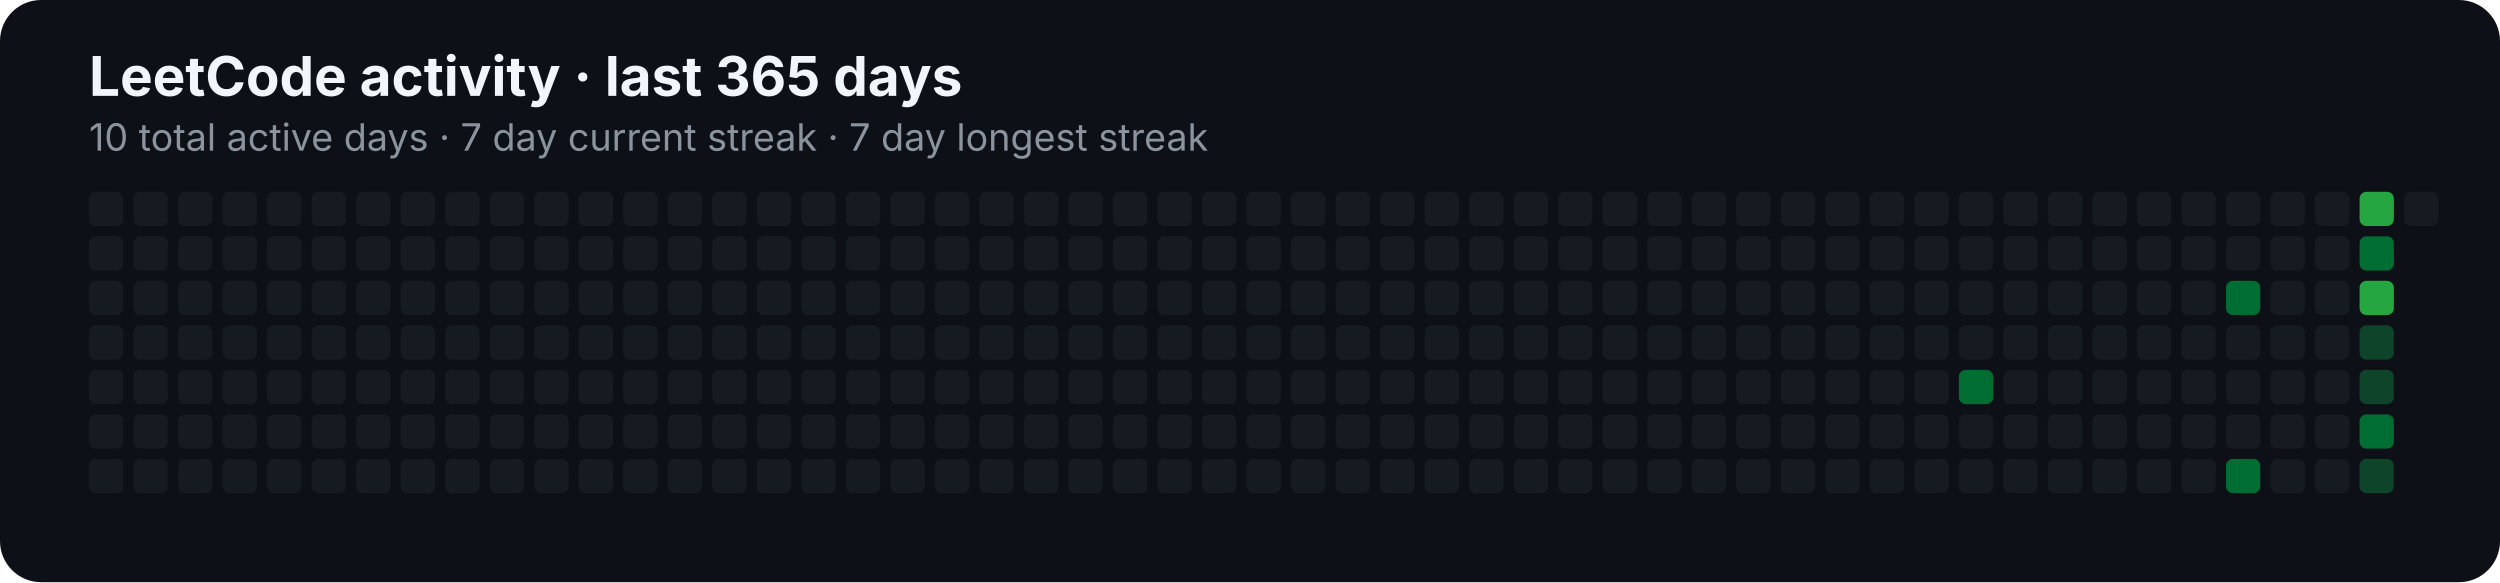
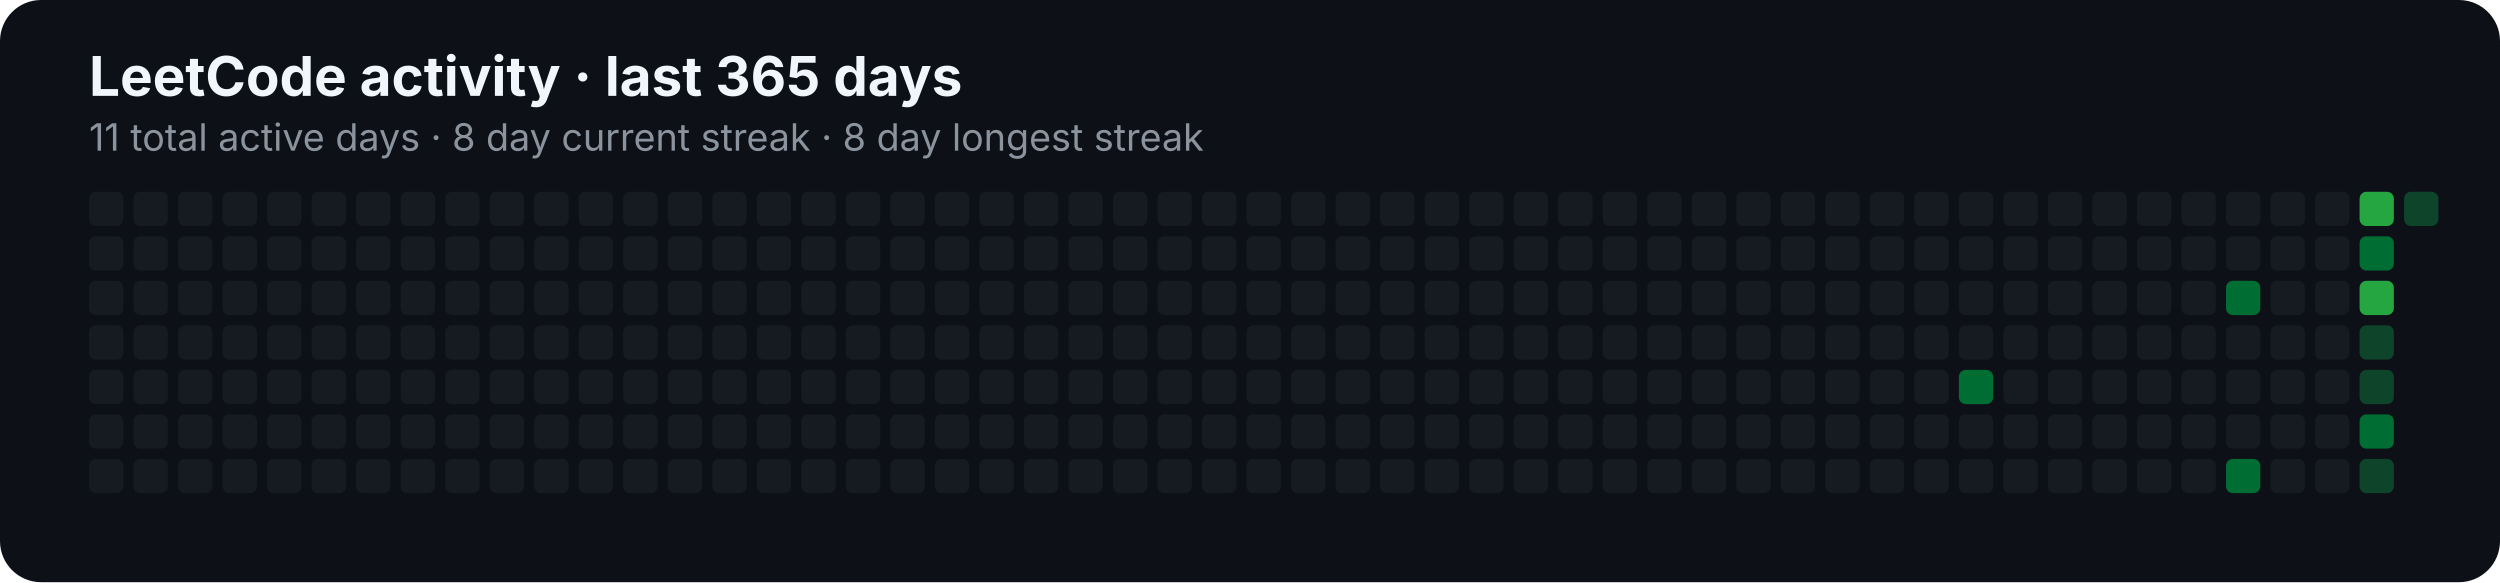
<svg xmlns="http://www.w3.org/2000/svg" width="730" height="170" role="img" aria-label="LeetCode activity over the last 365 days">
  <rect width="100%" height="100%" rx="12" fill="#0d1117" />
  <style>text{font-family:-apple-system,BlinkMacSystemFont,Segoe UI,sans-serif;fill:#8b949e}.h{font-size:16px;font-weight:650;fill:#f0f6fc}.s{font-size:11px}</style>
  <text x="26" y="28" class="h">LeetCode activity · last 365 days</text>
-   <text x="26" y="44" class="s">10 total active days · 7 day current streak · 7 day longest streak</text>
+   <text x="26" y="44" class="s">11 total active days · 8 day current streak · 8 day longest streak</text>
  <rect x="26" y="56" width="10" height="10" rx="2" fill="#161b22" />
  <rect x="26" y="69" width="10" height="10" rx="2" fill="#161b22" />
  <rect x="26" y="82" width="10" height="10" rx="2" fill="#161b22" />
  <rect x="26" y="95" width="10" height="10" rx="2" fill="#161b22" />
  <rect x="26" y="108" width="10" height="10" rx="2" fill="#161b22" />
  <rect x="26" y="121" width="10" height="10" rx="2" fill="#161b22" />
  <rect x="26" y="134" width="10" height="10" rx="2" fill="#161b22" />
  <rect x="39" y="56" width="10" height="10" rx="2" fill="#161b22" />
  <rect x="39" y="69" width="10" height="10" rx="2" fill="#161b22" />
  <rect x="39" y="82" width="10" height="10" rx="2" fill="#161b22" />
  <rect x="39" y="95" width="10" height="10" rx="2" fill="#161b22" />
  <rect x="39" y="108" width="10" height="10" rx="2" fill="#161b22" />
  <rect x="39" y="121" width="10" height="10" rx="2" fill="#161b22" />
  <rect x="39" y="134" width="10" height="10" rx="2" fill="#161b22" />
  <rect x="52" y="56" width="10" height="10" rx="2" fill="#161b22" />
  <rect x="52" y="69" width="10" height="10" rx="2" fill="#161b22" />
  <rect x="52" y="82" width="10" height="10" rx="2" fill="#161b22" />
  <rect x="52" y="95" width="10" height="10" rx="2" fill="#161b22" />
  <rect x="52" y="108" width="10" height="10" rx="2" fill="#161b22" />
  <rect x="52" y="121" width="10" height="10" rx="2" fill="#161b22" />
  <rect x="52" y="134" width="10" height="10" rx="2" fill="#161b22" />
  <rect x="65" y="56" width="10" height="10" rx="2" fill="#161b22" />
  <rect x="65" y="69" width="10" height="10" rx="2" fill="#161b22" />
  <rect x="65" y="82" width="10" height="10" rx="2" fill="#161b22" />
  <rect x="65" y="95" width="10" height="10" rx="2" fill="#161b22" />
  <rect x="65" y="108" width="10" height="10" rx="2" fill="#161b22" />
  <rect x="65" y="121" width="10" height="10" rx="2" fill="#161b22" />
  <rect x="65" y="134" width="10" height="10" rx="2" fill="#161b22" />
  <rect x="78" y="56" width="10" height="10" rx="2" fill="#161b22" />
  <rect x="78" y="69" width="10" height="10" rx="2" fill="#161b22" />
  <rect x="78" y="82" width="10" height="10" rx="2" fill="#161b22" />
  <rect x="78" y="95" width="10" height="10" rx="2" fill="#161b22" />
  <rect x="78" y="108" width="10" height="10" rx="2" fill="#161b22" />
  <rect x="78" y="121" width="10" height="10" rx="2" fill="#161b22" />
  <rect x="78" y="134" width="10" height="10" rx="2" fill="#161b22" />
  <rect x="91" y="56" width="10" height="10" rx="2" fill="#161b22" />
  <rect x="91" y="69" width="10" height="10" rx="2" fill="#161b22" />
  <rect x="91" y="82" width="10" height="10" rx="2" fill="#161b22" />
  <rect x="91" y="95" width="10" height="10" rx="2" fill="#161b22" />
  <rect x="91" y="108" width="10" height="10" rx="2" fill="#161b22" />
  <rect x="91" y="121" width="10" height="10" rx="2" fill="#161b22" />
  <rect x="91" y="134" width="10" height="10" rx="2" fill="#161b22" />
  <rect x="104" y="56" width="10" height="10" rx="2" fill="#161b22" />
  <rect x="104" y="69" width="10" height="10" rx="2" fill="#161b22" />
  <rect x="104" y="82" width="10" height="10" rx="2" fill="#161b22" />
  <rect x="104" y="95" width="10" height="10" rx="2" fill="#161b22" />
  <rect x="104" y="108" width="10" height="10" rx="2" fill="#161b22" />
  <rect x="104" y="121" width="10" height="10" rx="2" fill="#161b22" />
  <rect x="104" y="134" width="10" height="10" rx="2" fill="#161b22" />
  <rect x="117" y="56" width="10" height="10" rx="2" fill="#161b22" />
  <rect x="117" y="69" width="10" height="10" rx="2" fill="#161b22" />
  <rect x="117" y="82" width="10" height="10" rx="2" fill="#161b22" />
  <rect x="117" y="95" width="10" height="10" rx="2" fill="#161b22" />
  <rect x="117" y="108" width="10" height="10" rx="2" fill="#161b22" />
  <rect x="117" y="121" width="10" height="10" rx="2" fill="#161b22" />
  <rect x="117" y="134" width="10" height="10" rx="2" fill="#161b22" />
  <rect x="130" y="56" width="10" height="10" rx="2" fill="#161b22" />
  <rect x="130" y="69" width="10" height="10" rx="2" fill="#161b22" />
  <rect x="130" y="82" width="10" height="10" rx="2" fill="#161b22" />
  <rect x="130" y="95" width="10" height="10" rx="2" fill="#161b22" />
  <rect x="130" y="108" width="10" height="10" rx="2" fill="#161b22" />
  <rect x="130" y="121" width="10" height="10" rx="2" fill="#161b22" />
  <rect x="130" y="134" width="10" height="10" rx="2" fill="#161b22" />
  <rect x="143" y="56" width="10" height="10" rx="2" fill="#161b22" />
  <rect x="143" y="69" width="10" height="10" rx="2" fill="#161b22" />
  <rect x="143" y="82" width="10" height="10" rx="2" fill="#161b22" />
  <rect x="143" y="95" width="10" height="10" rx="2" fill="#161b22" />
  <rect x="143" y="108" width="10" height="10" rx="2" fill="#161b22" />
  <rect x="143" y="121" width="10" height="10" rx="2" fill="#161b22" />
  <rect x="143" y="134" width="10" height="10" rx="2" fill="#161b22" />
  <rect x="156" y="56" width="10" height="10" rx="2" fill="#161b22" />
  <rect x="156" y="69" width="10" height="10" rx="2" fill="#161b22" />
  <rect x="156" y="82" width="10" height="10" rx="2" fill="#161b22" />
  <rect x="156" y="95" width="10" height="10" rx="2" fill="#161b22" />
  <rect x="156" y="108" width="10" height="10" rx="2" fill="#161b22" />
  <rect x="156" y="121" width="10" height="10" rx="2" fill="#161b22" />
  <rect x="156" y="134" width="10" height="10" rx="2" fill="#161b22" />
  <rect x="169" y="56" width="10" height="10" rx="2" fill="#161b22" />
  <rect x="169" y="69" width="10" height="10" rx="2" fill="#161b22" />
  <rect x="169" y="82" width="10" height="10" rx="2" fill="#161b22" />
  <rect x="169" y="95" width="10" height="10" rx="2" fill="#161b22" />
  <rect x="169" y="108" width="10" height="10" rx="2" fill="#161b22" />
  <rect x="169" y="121" width="10" height="10" rx="2" fill="#161b22" />
  <rect x="169" y="134" width="10" height="10" rx="2" fill="#161b22" />
  <rect x="182" y="56" width="10" height="10" rx="2" fill="#161b22" />
  <rect x="182" y="69" width="10" height="10" rx="2" fill="#161b22" />
  <rect x="182" y="82" width="10" height="10" rx="2" fill="#161b22" />
  <rect x="182" y="95" width="10" height="10" rx="2" fill="#161b22" />
  <rect x="182" y="108" width="10" height="10" rx="2" fill="#161b22" />
  <rect x="182" y="121" width="10" height="10" rx="2" fill="#161b22" />
  <rect x="182" y="134" width="10" height="10" rx="2" fill="#161b22" />
  <rect x="195" y="56" width="10" height="10" rx="2" fill="#161b22" />
  <rect x="195" y="69" width="10" height="10" rx="2" fill="#161b22" />
  <rect x="195" y="82" width="10" height="10" rx="2" fill="#161b22" />
  <rect x="195" y="95" width="10" height="10" rx="2" fill="#161b22" />
  <rect x="195" y="108" width="10" height="10" rx="2" fill="#161b22" />
  <rect x="195" y="121" width="10" height="10" rx="2" fill="#161b22" />
  <rect x="195" y="134" width="10" height="10" rx="2" fill="#161b22" />
  <rect x="208" y="56" width="10" height="10" rx="2" fill="#161b22" />
  <rect x="208" y="69" width="10" height="10" rx="2" fill="#161b22" />
  <rect x="208" y="82" width="10" height="10" rx="2" fill="#161b22" />
  <rect x="208" y="95" width="10" height="10" rx="2" fill="#161b22" />
  <rect x="208" y="108" width="10" height="10" rx="2" fill="#161b22" />
  <rect x="208" y="121" width="10" height="10" rx="2" fill="#161b22" />
  <rect x="208" y="134" width="10" height="10" rx="2" fill="#161b22" />
  <rect x="221" y="56" width="10" height="10" rx="2" fill="#161b22" />
  <rect x="221" y="69" width="10" height="10" rx="2" fill="#161b22" />
  <rect x="221" y="82" width="10" height="10" rx="2" fill="#161b22" />
  <rect x="221" y="95" width="10" height="10" rx="2" fill="#161b22" />
  <rect x="221" y="108" width="10" height="10" rx="2" fill="#161b22" />
  <rect x="221" y="121" width="10" height="10" rx="2" fill="#161b22" />
  <rect x="221" y="134" width="10" height="10" rx="2" fill="#161b22" />
  <rect x="234" y="56" width="10" height="10" rx="2" fill="#161b22" />
  <rect x="234" y="69" width="10" height="10" rx="2" fill="#161b22" />
  <rect x="234" y="82" width="10" height="10" rx="2" fill="#161b22" />
  <rect x="234" y="95" width="10" height="10" rx="2" fill="#161b22" />
  <rect x="234" y="108" width="10" height="10" rx="2" fill="#161b22" />
  <rect x="234" y="121" width="10" height="10" rx="2" fill="#161b22" />
  <rect x="234" y="134" width="10" height="10" rx="2" fill="#161b22" />
  <rect x="247" y="56" width="10" height="10" rx="2" fill="#161b22" />
  <rect x="247" y="69" width="10" height="10" rx="2" fill="#161b22" />
  <rect x="247" y="82" width="10" height="10" rx="2" fill="#161b22" />
  <rect x="247" y="95" width="10" height="10" rx="2" fill="#161b22" />
  <rect x="247" y="108" width="10" height="10" rx="2" fill="#161b22" />
  <rect x="247" y="121" width="10" height="10" rx="2" fill="#161b22" />
  <rect x="247" y="134" width="10" height="10" rx="2" fill="#161b22" />
  <rect x="260" y="56" width="10" height="10" rx="2" fill="#161b22" />
  <rect x="260" y="69" width="10" height="10" rx="2" fill="#161b22" />
  <rect x="260" y="82" width="10" height="10" rx="2" fill="#161b22" />
  <rect x="260" y="95" width="10" height="10" rx="2" fill="#161b22" />
  <rect x="260" y="108" width="10" height="10" rx="2" fill="#161b22" />
  <rect x="260" y="121" width="10" height="10" rx="2" fill="#161b22" />
  <rect x="260" y="134" width="10" height="10" rx="2" fill="#161b22" />
  <rect x="273" y="56" width="10" height="10" rx="2" fill="#161b22" />
  <rect x="273" y="69" width="10" height="10" rx="2" fill="#161b22" />
  <rect x="273" y="82" width="10" height="10" rx="2" fill="#161b22" />
  <rect x="273" y="95" width="10" height="10" rx="2" fill="#161b22" />
  <rect x="273" y="108" width="10" height="10" rx="2" fill="#161b22" />
  <rect x="273" y="121" width="10" height="10" rx="2" fill="#161b22" />
  <rect x="273" y="134" width="10" height="10" rx="2" fill="#161b22" />
  <rect x="286" y="56" width="10" height="10" rx="2" fill="#161b22" />
  <rect x="286" y="69" width="10" height="10" rx="2" fill="#161b22" />
  <rect x="286" y="82" width="10" height="10" rx="2" fill="#161b22" />
  <rect x="286" y="95" width="10" height="10" rx="2" fill="#161b22" />
  <rect x="286" y="108" width="10" height="10" rx="2" fill="#161b22" />
  <rect x="286" y="121" width="10" height="10" rx="2" fill="#161b22" />
  <rect x="286" y="134" width="10" height="10" rx="2" fill="#161b22" />
  <rect x="299" y="56" width="10" height="10" rx="2" fill="#161b22" />
  <rect x="299" y="69" width="10" height="10" rx="2" fill="#161b22" />
  <rect x="299" y="82" width="10" height="10" rx="2" fill="#161b22" />
  <rect x="299" y="95" width="10" height="10" rx="2" fill="#161b22" />
  <rect x="299" y="108" width="10" height="10" rx="2" fill="#161b22" />
  <rect x="299" y="121" width="10" height="10" rx="2" fill="#161b22" />
  <rect x="299" y="134" width="10" height="10" rx="2" fill="#161b22" />
  <rect x="312" y="56" width="10" height="10" rx="2" fill="#161b22" />
  <rect x="312" y="69" width="10" height="10" rx="2" fill="#161b22" />
  <rect x="312" y="82" width="10" height="10" rx="2" fill="#161b22" />
  <rect x="312" y="95" width="10" height="10" rx="2" fill="#161b22" />
  <rect x="312" y="108" width="10" height="10" rx="2" fill="#161b22" />
  <rect x="312" y="121" width="10" height="10" rx="2" fill="#161b22" />
  <rect x="312" y="134" width="10" height="10" rx="2" fill="#161b22" />
  <rect x="325" y="56" width="10" height="10" rx="2" fill="#161b22" />
  <rect x="325" y="69" width="10" height="10" rx="2" fill="#161b22" />
  <rect x="325" y="82" width="10" height="10" rx="2" fill="#161b22" />
  <rect x="325" y="95" width="10" height="10" rx="2" fill="#161b22" />
  <rect x="325" y="108" width="10" height="10" rx="2" fill="#161b22" />
  <rect x="325" y="121" width="10" height="10" rx="2" fill="#161b22" />
  <rect x="325" y="134" width="10" height="10" rx="2" fill="#161b22" />
  <rect x="338" y="56" width="10" height="10" rx="2" fill="#161b22" />
  <rect x="338" y="69" width="10" height="10" rx="2" fill="#161b22" />
  <rect x="338" y="82" width="10" height="10" rx="2" fill="#161b22" />
  <rect x="338" y="95" width="10" height="10" rx="2" fill="#161b22" />
  <rect x="338" y="108" width="10" height="10" rx="2" fill="#161b22" />
  <rect x="338" y="121" width="10" height="10" rx="2" fill="#161b22" />
  <rect x="338" y="134" width="10" height="10" rx="2" fill="#161b22" />
  <rect x="351" y="56" width="10" height="10" rx="2" fill="#161b22" />
  <rect x="351" y="69" width="10" height="10" rx="2" fill="#161b22" />
  <rect x="351" y="82" width="10" height="10" rx="2" fill="#161b22" />
  <rect x="351" y="95" width="10" height="10" rx="2" fill="#161b22" />
  <rect x="351" y="108" width="10" height="10" rx="2" fill="#161b22" />
  <rect x="351" y="121" width="10" height="10" rx="2" fill="#161b22" />
  <rect x="351" y="134" width="10" height="10" rx="2" fill="#161b22" />
  <rect x="364" y="56" width="10" height="10" rx="2" fill="#161b22" />
  <rect x="364" y="69" width="10" height="10" rx="2" fill="#161b22" />
  <rect x="364" y="82" width="10" height="10" rx="2" fill="#161b22" />
  <rect x="364" y="95" width="10" height="10" rx="2" fill="#161b22" />
  <rect x="364" y="108" width="10" height="10" rx="2" fill="#161b22" />
  <rect x="364" y="121" width="10" height="10" rx="2" fill="#161b22" />
  <rect x="364" y="134" width="10" height="10" rx="2" fill="#161b22" />
  <rect x="377" y="56" width="10" height="10" rx="2" fill="#161b22" />
  <rect x="377" y="69" width="10" height="10" rx="2" fill="#161b22" />
  <rect x="377" y="82" width="10" height="10" rx="2" fill="#161b22" />
  <rect x="377" y="95" width="10" height="10" rx="2" fill="#161b22" />
  <rect x="377" y="108" width="10" height="10" rx="2" fill="#161b22" />
  <rect x="377" y="121" width="10" height="10" rx="2" fill="#161b22" />
  <rect x="377" y="134" width="10" height="10" rx="2" fill="#161b22" />
  <rect x="390" y="56" width="10" height="10" rx="2" fill="#161b22" />
  <rect x="390" y="69" width="10" height="10" rx="2" fill="#161b22" />
  <rect x="390" y="82" width="10" height="10" rx="2" fill="#161b22" />
  <rect x="390" y="95" width="10" height="10" rx="2" fill="#161b22" />
  <rect x="390" y="108" width="10" height="10" rx="2" fill="#161b22" />
  <rect x="390" y="121" width="10" height="10" rx="2" fill="#161b22" />
  <rect x="390" y="134" width="10" height="10" rx="2" fill="#161b22" />
  <rect x="403" y="56" width="10" height="10" rx="2" fill="#161b22" />
  <rect x="403" y="69" width="10" height="10" rx="2" fill="#161b22" />
  <rect x="403" y="82" width="10" height="10" rx="2" fill="#161b22" />
  <rect x="403" y="95" width="10" height="10" rx="2" fill="#161b22" />
  <rect x="403" y="108" width="10" height="10" rx="2" fill="#161b22" />
  <rect x="403" y="121" width="10" height="10" rx="2" fill="#161b22" />
  <rect x="403" y="134" width="10" height="10" rx="2" fill="#161b22" />
  <rect x="416" y="56" width="10" height="10" rx="2" fill="#161b22" />
  <rect x="416" y="69" width="10" height="10" rx="2" fill="#161b22" />
  <rect x="416" y="82" width="10" height="10" rx="2" fill="#161b22" />
  <rect x="416" y="95" width="10" height="10" rx="2" fill="#161b22" />
  <rect x="416" y="108" width="10" height="10" rx="2" fill="#161b22" />
  <rect x="416" y="121" width="10" height="10" rx="2" fill="#161b22" />
  <rect x="416" y="134" width="10" height="10" rx="2" fill="#161b22" />
  <rect x="429" y="56" width="10" height="10" rx="2" fill="#161b22" />
  <rect x="429" y="69" width="10" height="10" rx="2" fill="#161b22" />
  <rect x="429" y="82" width="10" height="10" rx="2" fill="#161b22" />
  <rect x="429" y="95" width="10" height="10" rx="2" fill="#161b22" />
  <rect x="429" y="108" width="10" height="10" rx="2" fill="#161b22" />
  <rect x="429" y="121" width="10" height="10" rx="2" fill="#161b22" />
  <rect x="429" y="134" width="10" height="10" rx="2" fill="#161b22" />
  <rect x="442" y="56" width="10" height="10" rx="2" fill="#161b22" />
  <rect x="442" y="69" width="10" height="10" rx="2" fill="#161b22" />
  <rect x="442" y="82" width="10" height="10" rx="2" fill="#161b22" />
  <rect x="442" y="95" width="10" height="10" rx="2" fill="#161b22" />
  <rect x="442" y="108" width="10" height="10" rx="2" fill="#161b22" />
  <rect x="442" y="121" width="10" height="10" rx="2" fill="#161b22" />
  <rect x="442" y="134" width="10" height="10" rx="2" fill="#161b22" />
  <rect x="455" y="56" width="10" height="10" rx="2" fill="#161b22" />
  <rect x="455" y="69" width="10" height="10" rx="2" fill="#161b22" />
  <rect x="455" y="82" width="10" height="10" rx="2" fill="#161b22" />
  <rect x="455" y="95" width="10" height="10" rx="2" fill="#161b22" />
  <rect x="455" y="108" width="10" height="10" rx="2" fill="#161b22" />
  <rect x="455" y="121" width="10" height="10" rx="2" fill="#161b22" />
  <rect x="455" y="134" width="10" height="10" rx="2" fill="#161b22" />
  <rect x="468" y="56" width="10" height="10" rx="2" fill="#161b22" />
  <rect x="468" y="69" width="10" height="10" rx="2" fill="#161b22" />
  <rect x="468" y="82" width="10" height="10" rx="2" fill="#161b22" />
  <rect x="468" y="95" width="10" height="10" rx="2" fill="#161b22" />
  <rect x="468" y="108" width="10" height="10" rx="2" fill="#161b22" />
  <rect x="468" y="121" width="10" height="10" rx="2" fill="#161b22" />
  <rect x="468" y="134" width="10" height="10" rx="2" fill="#161b22" />
  <rect x="481" y="56" width="10" height="10" rx="2" fill="#161b22" />
  <rect x="481" y="69" width="10" height="10" rx="2" fill="#161b22" />
  <rect x="481" y="82" width="10" height="10" rx="2" fill="#161b22" />
  <rect x="481" y="95" width="10" height="10" rx="2" fill="#161b22" />
  <rect x="481" y="108" width="10" height="10" rx="2" fill="#161b22" />
  <rect x="481" y="121" width="10" height="10" rx="2" fill="#161b22" />
  <rect x="481" y="134" width="10" height="10" rx="2" fill="#161b22" />
  <rect x="494" y="56" width="10" height="10" rx="2" fill="#161b22" />
  <rect x="494" y="69" width="10" height="10" rx="2" fill="#161b22" />
  <rect x="494" y="82" width="10" height="10" rx="2" fill="#161b22" />
  <rect x="494" y="95" width="10" height="10" rx="2" fill="#161b22" />
  <rect x="494" y="108" width="10" height="10" rx="2" fill="#161b22" />
  <rect x="494" y="121" width="10" height="10" rx="2" fill="#161b22" />
  <rect x="494" y="134" width="10" height="10" rx="2" fill="#161b22" />
  <rect x="507" y="56" width="10" height="10" rx="2" fill="#161b22" />
  <rect x="507" y="69" width="10" height="10" rx="2" fill="#161b22" />
  <rect x="507" y="82" width="10" height="10" rx="2" fill="#161b22" />
  <rect x="507" y="95" width="10" height="10" rx="2" fill="#161b22" />
  <rect x="507" y="108" width="10" height="10" rx="2" fill="#161b22" />
  <rect x="507" y="121" width="10" height="10" rx="2" fill="#161b22" />
  <rect x="507" y="134" width="10" height="10" rx="2" fill="#161b22" />
  <rect x="520" y="56" width="10" height="10" rx="2" fill="#161b22" />
  <rect x="520" y="69" width="10" height="10" rx="2" fill="#161b22" />
  <rect x="520" y="82" width="10" height="10" rx="2" fill="#161b22" />
  <rect x="520" y="95" width="10" height="10" rx="2" fill="#161b22" />
  <rect x="520" y="108" width="10" height="10" rx="2" fill="#161b22" />
  <rect x="520" y="121" width="10" height="10" rx="2" fill="#161b22" />
  <rect x="520" y="134" width="10" height="10" rx="2" fill="#161b22" />
  <rect x="533" y="56" width="10" height="10" rx="2" fill="#161b22" />
  <rect x="533" y="69" width="10" height="10" rx="2" fill="#161b22" />
  <rect x="533" y="82" width="10" height="10" rx="2" fill="#161b22" />
  <rect x="533" y="95" width="10" height="10" rx="2" fill="#161b22" />
  <rect x="533" y="108" width="10" height="10" rx="2" fill="#161b22" />
  <rect x="533" y="121" width="10" height="10" rx="2" fill="#161b22" />
  <rect x="533" y="134" width="10" height="10" rx="2" fill="#161b22" />
  <rect x="546" y="56" width="10" height="10" rx="2" fill="#161b22" />
  <rect x="546" y="69" width="10" height="10" rx="2" fill="#161b22" />
  <rect x="546" y="82" width="10" height="10" rx="2" fill="#161b22" />
  <rect x="546" y="95" width="10" height="10" rx="2" fill="#161b22" />
  <rect x="546" y="108" width="10" height="10" rx="2" fill="#161b22" />
  <rect x="546" y="121" width="10" height="10" rx="2" fill="#161b22" />
  <rect x="546" y="134" width="10" height="10" rx="2" fill="#161b22" />
  <rect x="559" y="56" width="10" height="10" rx="2" fill="#161b22" />
  <rect x="559" y="69" width="10" height="10" rx="2" fill="#161b22" />
  <rect x="559" y="82" width="10" height="10" rx="2" fill="#161b22" />
  <rect x="559" y="95" width="10" height="10" rx="2" fill="#161b22" />
  <rect x="559" y="108" width="10" height="10" rx="2" fill="#161b22" />
  <rect x="559" y="121" width="10" height="10" rx="2" fill="#161b22" />
  <rect x="559" y="134" width="10" height="10" rx="2" fill="#161b22" />
  <rect x="572" y="56" width="10" height="10" rx="2" fill="#161b22" />
  <rect x="572" y="69" width="10" height="10" rx="2" fill="#161b22" />
  <rect x="572" y="82" width="10" height="10" rx="2" fill="#161b22" />
  <rect x="572" y="95" width="10" height="10" rx="2" fill="#161b22" />
  <rect x="572" y="108" width="10" height="10" rx="2" fill="#006d32" />
  <rect x="572" y="121" width="10" height="10" rx="2" fill="#161b22" />
  <rect x="572" y="134" width="10" height="10" rx="2" fill="#161b22" />
  <rect x="585" y="56" width="10" height="10" rx="2" fill="#161b22" />
  <rect x="585" y="69" width="10" height="10" rx="2" fill="#161b22" />
  <rect x="585" y="82" width="10" height="10" rx="2" fill="#161b22" />
  <rect x="585" y="95" width="10" height="10" rx="2" fill="#161b22" />
  <rect x="585" y="108" width="10" height="10" rx="2" fill="#161b22" />
  <rect x="585" y="121" width="10" height="10" rx="2" fill="#161b22" />
  <rect x="585" y="134" width="10" height="10" rx="2" fill="#161b22" />
  <rect x="598" y="56" width="10" height="10" rx="2" fill="#161b22" />
  <rect x="598" y="69" width="10" height="10" rx="2" fill="#161b22" />
  <rect x="598" y="82" width="10" height="10" rx="2" fill="#161b22" />
  <rect x="598" y="95" width="10" height="10" rx="2" fill="#161b22" />
  <rect x="598" y="108" width="10" height="10" rx="2" fill="#161b22" />
  <rect x="598" y="121" width="10" height="10" rx="2" fill="#161b22" />
  <rect x="598" y="134" width="10" height="10" rx="2" fill="#161b22" />
  <rect x="611" y="56" width="10" height="10" rx="2" fill="#161b22" />
  <rect x="611" y="69" width="10" height="10" rx="2" fill="#161b22" />
  <rect x="611" y="82" width="10" height="10" rx="2" fill="#161b22" />
  <rect x="611" y="95" width="10" height="10" rx="2" fill="#161b22" />
  <rect x="611" y="108" width="10" height="10" rx="2" fill="#161b22" />
  <rect x="611" y="121" width="10" height="10" rx="2" fill="#161b22" />
  <rect x="611" y="134" width="10" height="10" rx="2" fill="#161b22" />
  <rect x="624" y="56" width="10" height="10" rx="2" fill="#161b22" />
  <rect x="624" y="69" width="10" height="10" rx="2" fill="#161b22" />
  <rect x="624" y="82" width="10" height="10" rx="2" fill="#161b22" />
  <rect x="624" y="95" width="10" height="10" rx="2" fill="#161b22" />
  <rect x="624" y="108" width="10" height="10" rx="2" fill="#161b22" />
  <rect x="624" y="121" width="10" height="10" rx="2" fill="#161b22" />
  <rect x="624" y="134" width="10" height="10" rx="2" fill="#161b22" />
  <rect x="637" y="56" width="10" height="10" rx="2" fill="#161b22" />
  <rect x="637" y="69" width="10" height="10" rx="2" fill="#161b22" />
  <rect x="637" y="82" width="10" height="10" rx="2" fill="#161b22" />
  <rect x="637" y="95" width="10" height="10" rx="2" fill="#161b22" />
  <rect x="637" y="108" width="10" height="10" rx="2" fill="#161b22" />
  <rect x="637" y="121" width="10" height="10" rx="2" fill="#161b22" />
  <rect x="637" y="134" width="10" height="10" rx="2" fill="#161b22" />
  <rect x="650" y="56" width="10" height="10" rx="2" fill="#161b22" />
  <rect x="650" y="69" width="10" height="10" rx="2" fill="#161b22" />
  <rect x="650" y="82" width="10" height="10" rx="2" fill="#006d32" />
  <rect x="650" y="95" width="10" height="10" rx="2" fill="#161b22" />
  <rect x="650" y="108" width="10" height="10" rx="2" fill="#161b22" />
  <rect x="650" y="121" width="10" height="10" rx="2" fill="#161b22" />
  <rect x="650" y="134" width="10" height="10" rx="2" fill="#006d32" />
  <rect x="663" y="56" width="10" height="10" rx="2" fill="#161b22" />
  <rect x="663" y="69" width="10" height="10" rx="2" fill="#161b22" />
  <rect x="663" y="82" width="10" height="10" rx="2" fill="#161b22" />
  <rect x="663" y="95" width="10" height="10" rx="2" fill="#161b22" />
  <rect x="663" y="108" width="10" height="10" rx="2" fill="#161b22" />
  <rect x="663" y="121" width="10" height="10" rx="2" fill="#161b22" />
  <rect x="663" y="134" width="10" height="10" rx="2" fill="#161b22" />
  <rect x="676" y="56" width="10" height="10" rx="2" fill="#161b22" />
  <rect x="676" y="69" width="10" height="10" rx="2" fill="#161b22" />
  <rect x="676" y="82" width="10" height="10" rx="2" fill="#161b22" />
  <rect x="676" y="95" width="10" height="10" rx="2" fill="#161b22" />
  <rect x="676" y="108" width="10" height="10" rx="2" fill="#161b22" />
  <rect x="676" y="121" width="10" height="10" rx="2" fill="#161b22" />
  <rect x="676" y="134" width="10" height="10" rx="2" fill="#161b22" />
  <rect x="689" y="56" width="10" height="10" rx="2" fill="#26a641" />
  <rect x="689" y="69" width="10" height="10" rx="2" fill="#006d32" />
  <rect x="689" y="82" width="10" height="10" rx="2" fill="#26a641" />
  <rect x="689" y="95" width="10" height="10" rx="2" fill="#0e4429" />
  <rect x="689" y="108" width="10" height="10" rx="2" fill="#0e4429" />
  <rect x="689" y="121" width="10" height="10" rx="2" fill="#006d32" />
  <rect x="689" y="134" width="10" height="10" rx="2" fill="#0e4429" />
-   <rect x="702" y="56" width="10" height="10" rx="2" fill="#161b22" />
+   <rect x="702" y="56" width="10" height="10" rx="2" fill="#0e4429" />
</svg>
